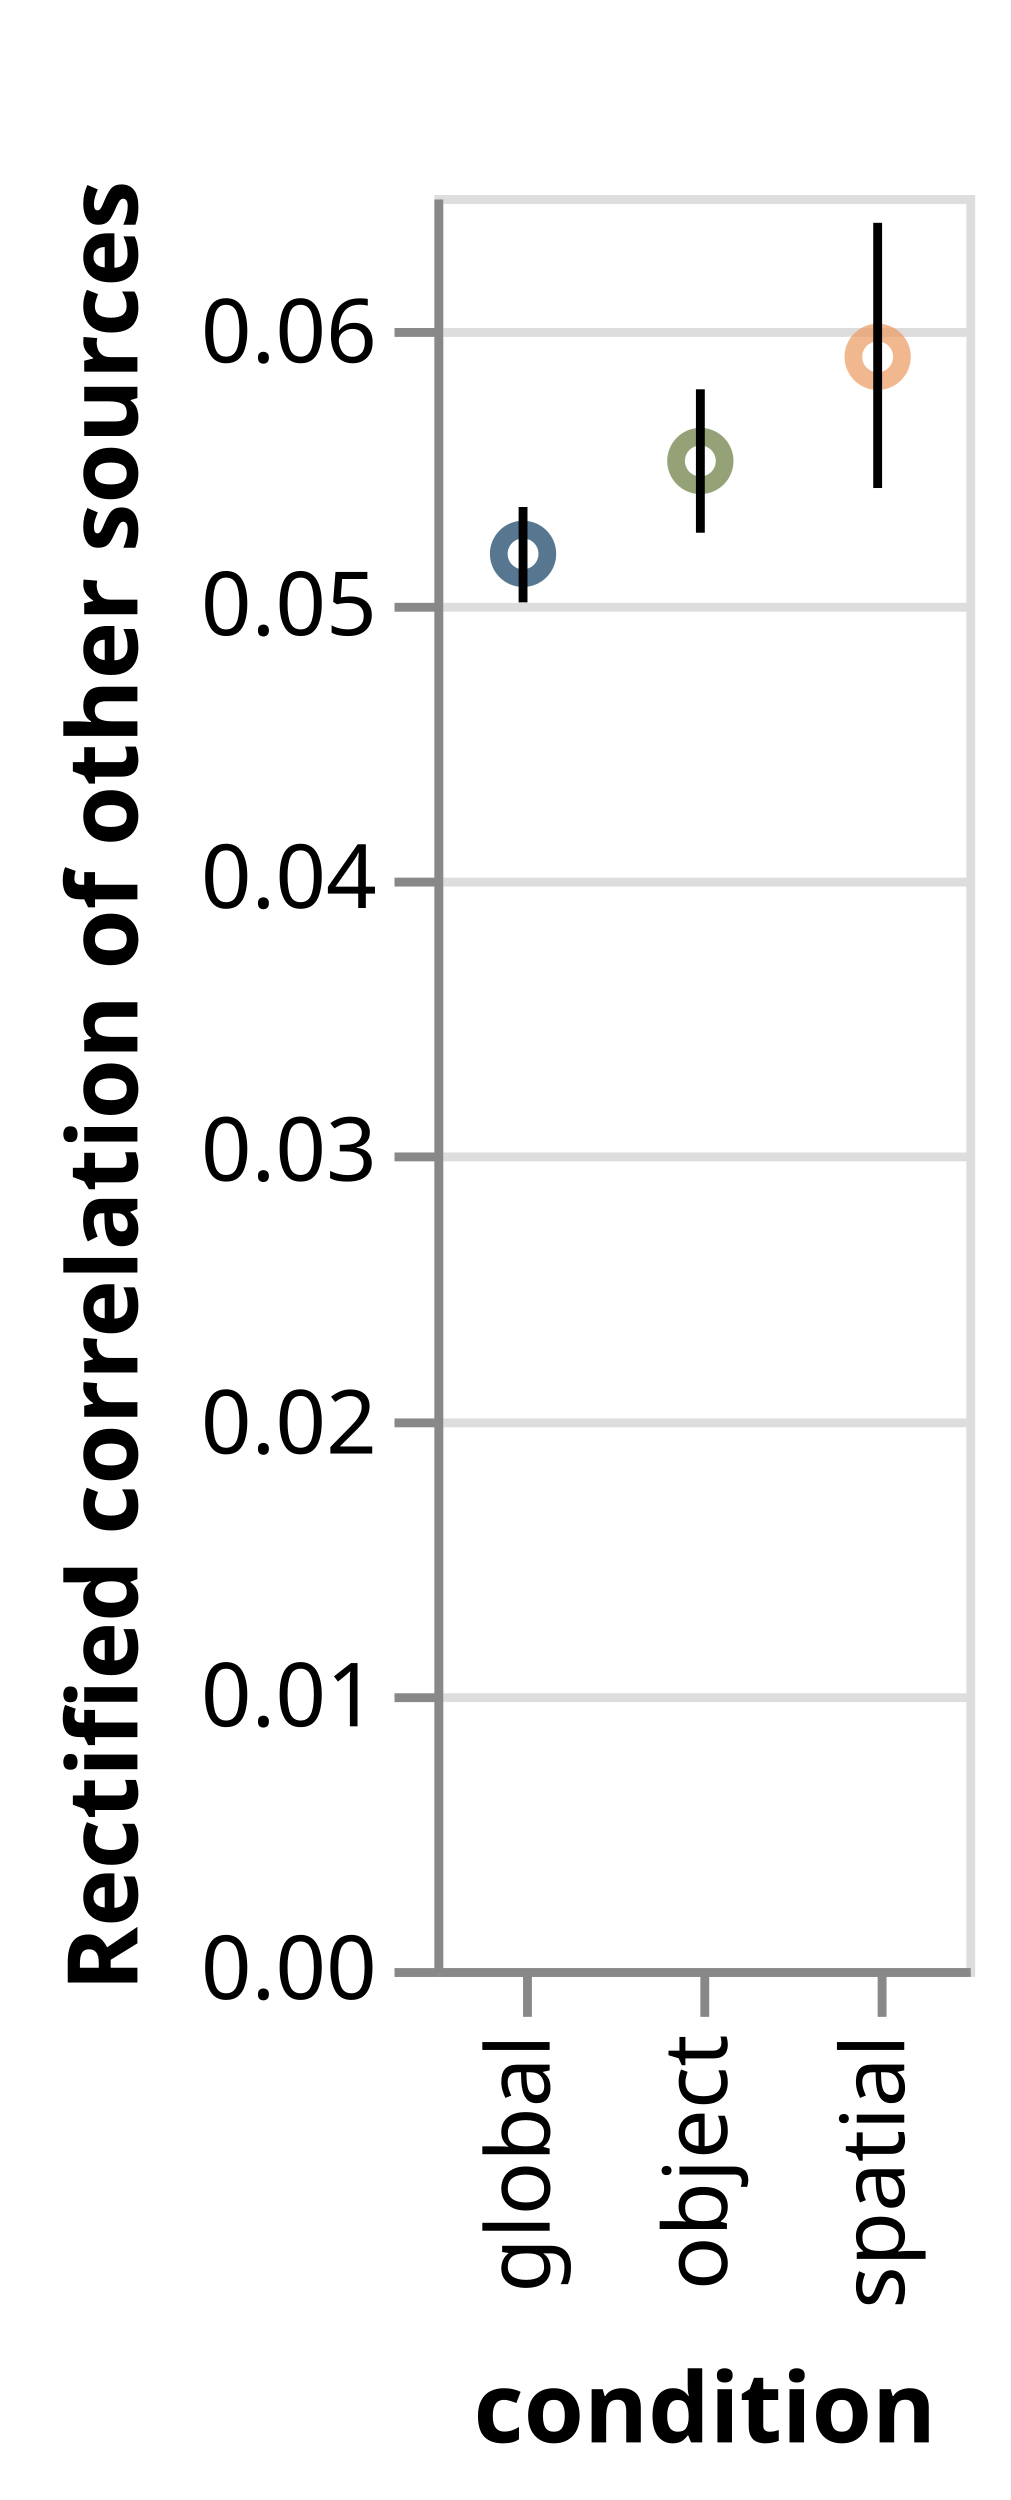
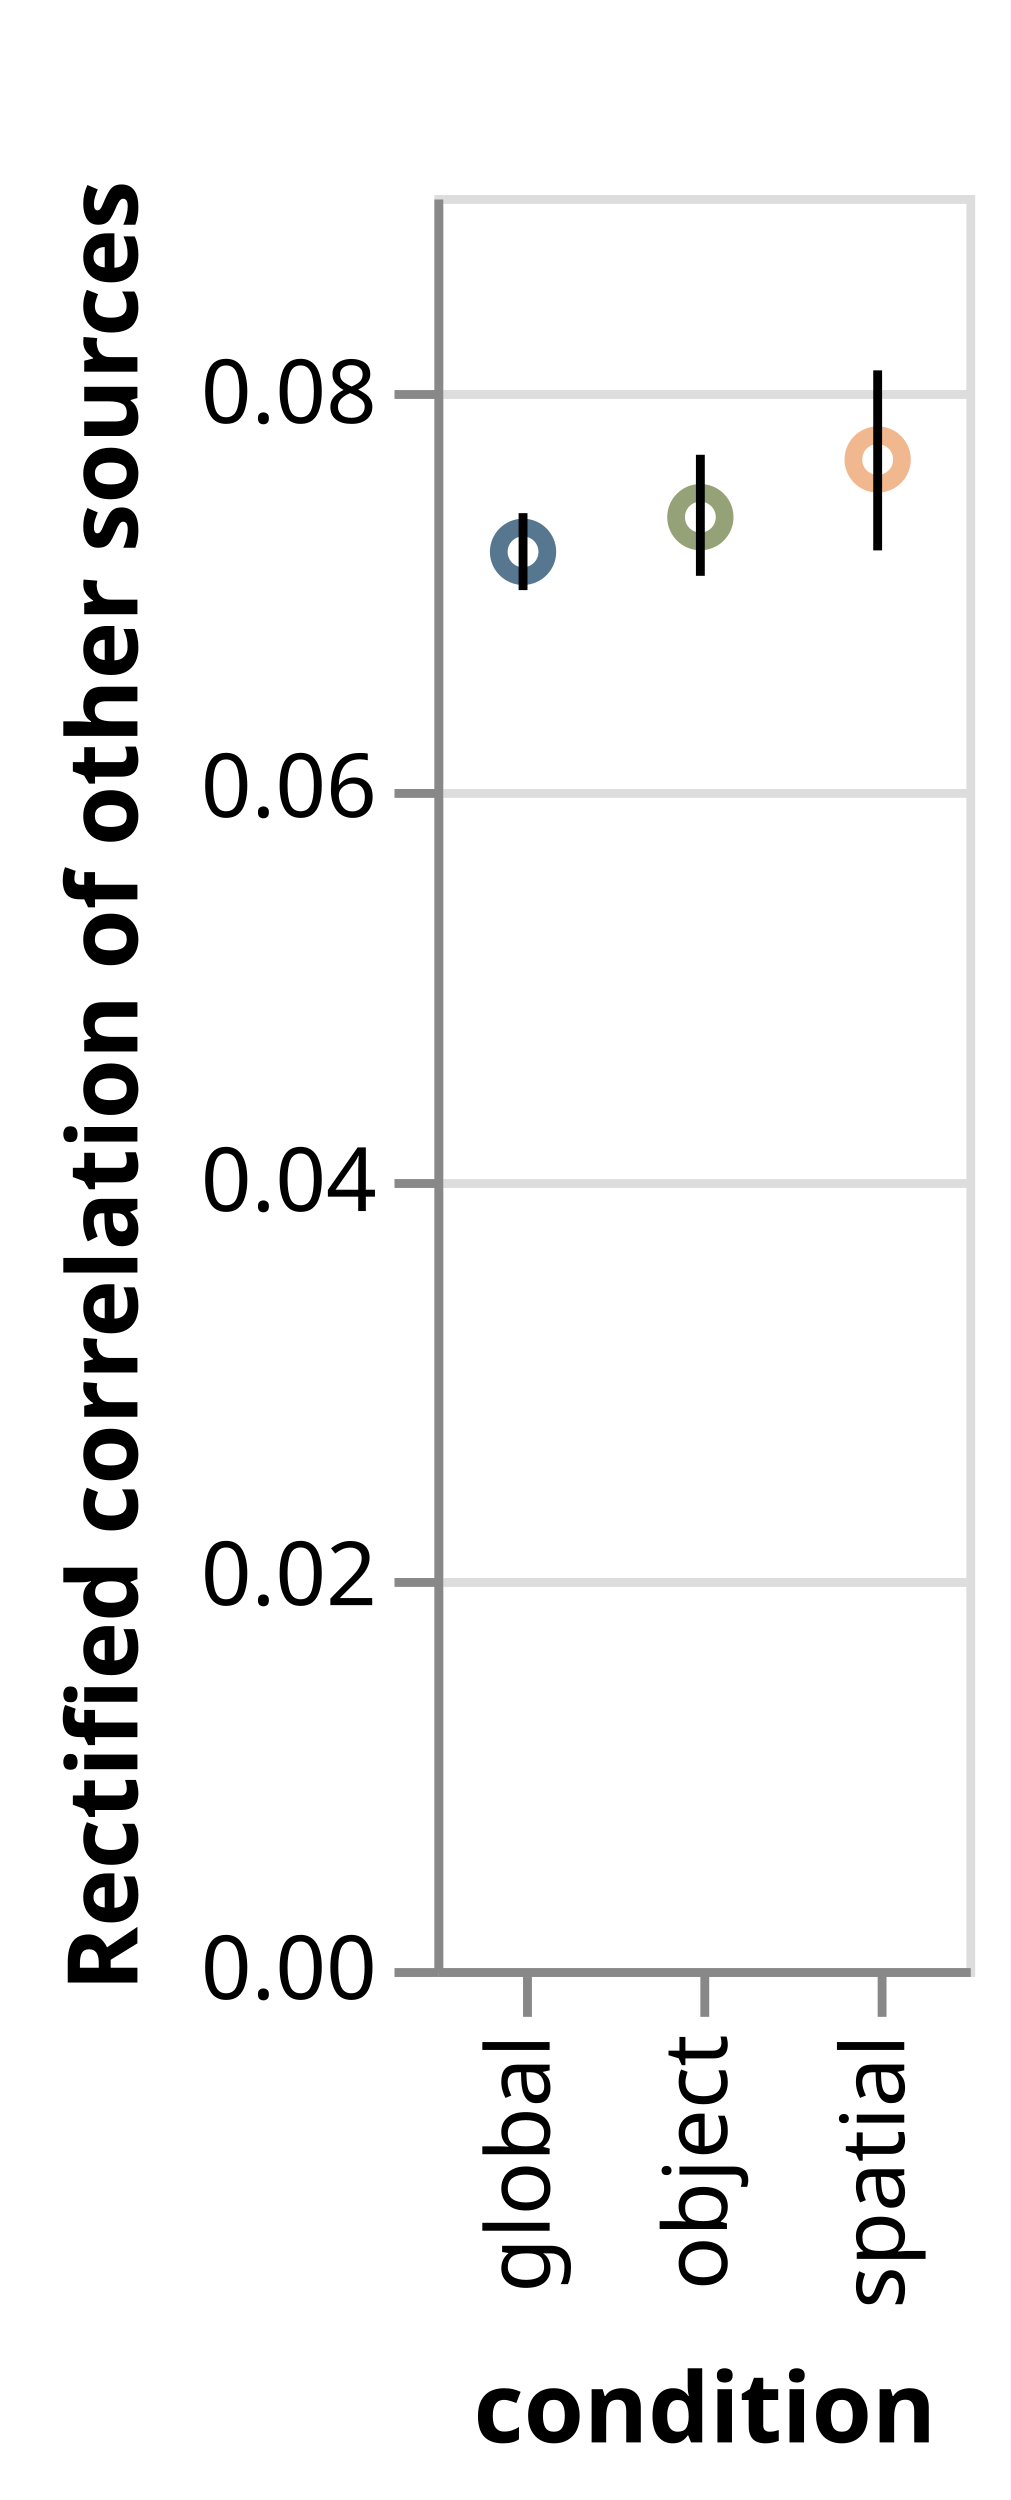
<svg xmlns="http://www.w3.org/2000/svg" class="marks" width="114" height="282" viewBox="0 0 114 282" version="1.1">
  <rect width="114" height="282" fill="white" />
  <g fill="none" stroke-miterlimit="10" transform="translate(49,22)">
    <g class="mark-group role-frame root" role="graphics-object" aria-roledescription="group mark container">
      <g transform="translate(0,0)">
        <path class="background" aria-hidden="true" d="M0.5,0.5h60v200h-60Z" stroke="#ddd" />
        <g>
          <g class="mark-group role-axis" aria-hidden="true">
            <g transform="translate(0.5,0.5)">
              <path class="background" aria-hidden="true" d="M0,0h0v0h0Z" pointer-events="none" />
              <g>
                <g class="mark-rule role-axis-grid" pointer-events="none">
                  <line transform="translate(0,200)" x2="60" y2="0" stroke="#ddd" stroke-width="1" opacity="1" />
-                   <line transform="translate(0,169)" x2="60" y2="0" stroke="#ddd" stroke-width="1" opacity="1" />
-                   <line transform="translate(0,138)" x2="60" y2="0" stroke="#ddd" stroke-width="1" opacity="1" />
-                   <line transform="translate(0,108)" x2="60" y2="0" stroke="#ddd" stroke-width="1" opacity="1" />
-                   <line transform="translate(0,77)" x2="60" y2="0" stroke="#ddd" stroke-width="1" opacity="1" />
-                   <line transform="translate(0,46)" x2="60" y2="0" stroke="#ddd" stroke-width="1" opacity="1" />
-                   <line transform="translate(0,15)" x2="60" y2="0" stroke="#ddd" stroke-width="1" opacity="1" />
+                   <line transform="translate(0,156)" x2="60" y2="0" stroke="#ddd" stroke-width="1" opacity="1" />
+                   <line transform="translate(0,111)" x2="60" y2="0" stroke="#ddd" stroke-width="1" opacity="1" />
+                   <line transform="translate(0,67)" x2="60" y2="0" stroke="#ddd" stroke-width="1" opacity="1" />
+                   <line transform="translate(0,22)" x2="60" y2="0" stroke="#ddd" stroke-width="1" opacity="1" />
                </g>
              </g>
              <path class="foreground" aria-hidden="true" d="" pointer-events="none" display="none" />
            </g>
          </g>
          <g class="mark-group role-axis" role="graphics-symbol" aria-roledescription="axis" aria-label="X-axis titled 'condition' for a discrete scale with 3 values: global, object, spatial">
            <g transform="translate(0.5,200.5)">
              <path class="background" aria-hidden="true" d="M0,0h0v0h0Z" pointer-events="none" />
              <g>
                <g class="mark-rule role-axis-tick" pointer-events="none">
                  <line transform="translate(10,0)" x2="0" y2="5" stroke="#888" stroke-width="1" opacity="1" />
                  <line transform="translate(30,0)" x2="0" y2="5" stroke="#888" stroke-width="1" opacity="1" />
                  <line transform="translate(50,0)" x2="0" y2="5" stroke="#888" stroke-width="1" opacity="1" />
                </g>
                <g class="mark-text role-axis-label" pointer-events="none">
                  <text text-anchor="end" transform="translate(9.5,7) rotate(270) translate(0,3)" font-family="sans-serif" font-size="10px" fill="#000" opacity="1">global</text>
                  <text text-anchor="end" transform="translate(29.5,7) rotate(270) translate(0,3)" font-family="sans-serif" font-size="10px" fill="#000" opacity="1">object</text>
                  <text text-anchor="end" transform="translate(49.5,7) rotate(270) translate(0,3)" font-family="sans-serif" font-size="10px" fill="#000" opacity="1">spatial</text>
                </g>
                <g class="mark-rule role-axis-domain" pointer-events="none">
                  <line transform="translate(0,0)" x2="60" y2="0" stroke="#888" stroke-width="1" opacity="1" />
                </g>
                <g class="mark-text role-axis-title" pointer-events="none">
                  <text text-anchor="middle" transform="translate(30,53)" font-family="sans-serif" font-size="11px" font-weight="bold" fill="#000" opacity="1">condition</text>
                </g>
              </g>
              <path class="foreground" aria-hidden="true" d="" pointer-events="none" display="none" />
            </g>
          </g>
-           <g class="mark-group role-axis" role="graphics-symbol" aria-roledescription="axis" aria-label="Y-axis titled 'Rectified correlation of other sources' for a linear scale with values from 0.00 to 0.07">
+           <g class="mark-group role-axis" role="graphics-symbol" aria-roledescription="axis" aria-label="Y-axis titled 'Rectified correlation of other sources' for a linear scale with values from 0.00 to 0.09">
            <g transform="translate(0.5,0.5)">
              <path class="background" aria-hidden="true" d="M0,0h0v0h0Z" pointer-events="none" />
              <g>
                <g class="mark-rule role-axis-tick" pointer-events="none">
                  <line transform="translate(0,200)" x2="-5" y2="0" stroke="#888" stroke-width="1" opacity="1" />
-                   <line transform="translate(0,169)" x2="-5" y2="0" stroke="#888" stroke-width="1" opacity="1" />
-                   <line transform="translate(0,138)" x2="-5" y2="0" stroke="#888" stroke-width="1" opacity="1" />
-                   <line transform="translate(0,108)" x2="-5" y2="0" stroke="#888" stroke-width="1" opacity="1" />
-                   <line transform="translate(0,77)" x2="-5" y2="0" stroke="#888" stroke-width="1" opacity="1" />
-                   <line transform="translate(0,46)" x2="-5" y2="0" stroke="#888" stroke-width="1" opacity="1" />
-                   <line transform="translate(0,15)" x2="-5" y2="0" stroke="#888" stroke-width="1" opacity="1" />
+                   <line transform="translate(0,156)" x2="-5" y2="0" stroke="#888" stroke-width="1" opacity="1" />
+                   <line transform="translate(0,111)" x2="-5" y2="0" stroke="#888" stroke-width="1" opacity="1" />
+                   <line transform="translate(0,67)" x2="-5" y2="0" stroke="#888" stroke-width="1" opacity="1" />
+                   <line transform="translate(0,22)" x2="-5" y2="0" stroke="#888" stroke-width="1" opacity="1" />
                </g>
                <g class="mark-text role-axis-label" pointer-events="none">
                  <text text-anchor="end" transform="translate(-7,203)" font-family="sans-serif" font-size="10px" fill="#000" opacity="1">0.00</text>
-                   <text text-anchor="end" transform="translate(-7,172.2308)" font-family="sans-serif" font-size="10px" fill="#000" opacity="1">0.01</text>
-                   <text text-anchor="end" transform="translate(-7,141.4615)" font-family="sans-serif" font-size="10px" fill="#000" opacity="1">0.02</text>
-                   <text text-anchor="end" transform="translate(-7,110.6923)" font-family="sans-serif" font-size="10px" fill="#000" opacity="1">0.03</text>
-                   <text text-anchor="end" transform="translate(-7,79.92308)" font-family="sans-serif" font-size="10px" fill="#000" opacity="1">0.04</text>
-                   <text text-anchor="end" transform="translate(-7,49.15385)" font-family="sans-serif" font-size="10px" fill="#000" opacity="1">0.05</text>
-                   <text text-anchor="end" transform="translate(-7,18.38462)" font-family="sans-serif" font-size="10px" fill="#000" opacity="1">0.06</text>
+                   <text text-anchor="end" transform="translate(-7,158.5556)" font-family="sans-serif" font-size="10px" fill="#000" opacity="1">0.02</text>
+                   <text text-anchor="end" transform="translate(-7,114.1111)" font-family="sans-serif" font-size="10px" fill="#000" opacity="1">0.04</text>
+                   <text text-anchor="end" transform="translate(-7,69.66667)" font-family="sans-serif" font-size="10px" fill="#000" opacity="1">0.06</text>
+                   <text text-anchor="end" transform="translate(-7,25.22222)" font-family="sans-serif" font-size="10px" fill="#000" opacity="1">0.08</text>
                </g>
                <g class="mark-rule role-axis-domain" pointer-events="none">
                  <line transform="translate(0,200)" x2="0" y2="-200" stroke="#888" stroke-width="1" opacity="1" />
                </g>
                <g class="mark-text role-axis-title" pointer-events="none">
                  <text text-anchor="middle" transform="translate(-32,100) rotate(-90) translate(0,-2)" font-family="sans-serif" font-size="11px" font-weight="bold" fill="#000" opacity="1">Rectified correlation of other sources</text>
                </g>
              </g>
              <path class="foreground" aria-hidden="true" d="" pointer-events="none" display="none" />
            </g>
          </g>
          <g class="mark-symbol role-mark layer_0_marks" role="graphics-object" aria-roledescription="symbol mark container">
-             <path aria-label="condition: global; Rectified correlation of other sources: 0.0518455607873" role="graphics-symbol" aria-roledescription="point" transform="translate(10,40.4752)" d="M2.739,0A2.739,2.739,0,1,1,-2.739,0A2.739,2.739,0,1,1,2.739,0" stroke="#0F3C5F" stroke-width="2" opacity="0.7" />
-             <path aria-label="condition: object; Rectified correlation of other sources: 0.0552504776417" role="graphics-symbol" aria-roledescription="point" transform="translate(30,29.99853)" d="M2.739,0A2.739,2.739,0,1,1,-2.739,0A2.739,2.739,0,1,1,2.739,0" stroke="#687B3E" stroke-width="2" opacity="0.7" />
-             <path aria-label="condition: spatial; Rectified correlation of other sources: 0.0590684357918" role="graphics-symbol" aria-roledescription="point" transform="translate(50,18.25097)" d="M2.739,0A2.739,2.739,0,1,1,-2.739,0A2.739,2.739,0,1,1,2.739,0" stroke="#EB9A60" stroke-width="2" opacity="0.7" />
+             <path aria-label="condition: global; Rectified correlation of other sources: 0.0718890501852" role="graphics-symbol" aria-roledescription="point" transform="translate(10,40.24656)" d="M2.739,0A2.739,2.739,0,1,1,-2.739,0A2.739,2.739,0,1,1,2.739,0" stroke="#0F3C5F" stroke-width="2" opacity="0.7" />
+             <path aria-label="condition: object; Rectified correlation of other sources: 0.0736501791525" role="graphics-symbol" aria-roledescription="point" transform="translate(30,36.33294)" d="M2.739,0A2.739,2.739,0,1,1,-2.739,0A2.739,2.739,0,1,1,2.739,0" stroke="#687B3E" stroke-width="2" opacity="0.7" />
+             <path aria-label="condition: spatial; Rectified correlation of other sources: 0.0765754681792" role="graphics-symbol" aria-roledescription="point" transform="translate(50,29.83229)" d="M2.739,0A2.739,2.739,0,1,1,-2.739,0A2.739,2.739,0,1,1,2.739,0" stroke="#EB9A60" stroke-width="2" opacity="0.7" />
          </g>
          <g class="mark-rule role-mark layer_1_marks" role="graphics-object" aria-roledescription="rule mark container">
-             <line aria-label=": 0.0500670130121; upper_lower: 0.0535629082311; condition: global; upper: 0.0535629082311; lower: 0.0500670130121" role="graphics-symbol" aria-roledescription="errorbar" transform="translate(10,45.94765)" x2="0" y2="-10.757" stroke="black" />
-             <line aria-label=": 0.052620685963; upper_lower: 0.0578784390733; condition: object; upper: 0.0578784390733; lower: 0.052620685963" role="graphics-symbol" aria-roledescription="errorbar" transform="translate(30,38.0902)" x2="0" y2="-16.178" stroke="black" />
-             <line aria-label=": 0.0542592544944; upper_lower: 0.0639815692102; condition: spatial; upper: 0.0639815692102; lower: 0.0542592544944" role="graphics-symbol" aria-roledescription="errorbar" transform="translate(50,33.04845)" x2="0" y2="-29.915" stroke="black" />
+             <line aria-label=": 0.0699462676157; upper_lower: 0.0738515008714; condition: global; upper: 0.0738515008714; lower: 0.0699462676157" role="graphics-symbol" aria-roledescription="errorbar" transform="translate(10,44.56385)" x2="0" y2="-8.678" stroke="black" />
+             <line aria-label=": 0.0706711350992; upper_lower: 0.0768154264142; condition: object; upper: 0.0768154264142; lower: 0.0706711350992" role="graphics-symbol" aria-roledescription="errorbar" transform="translate(30,42.95303)" x2="0" y2="-13.654" stroke="black" />
+             <line aria-label=": 0.0719626112447; upper_lower: 0.0811005490329; condition: spatial; upper: 0.0811005490329; lower: 0.0719626112447" role="graphics-symbol" aria-roledescription="errorbar" transform="translate(50,40.08309)" x2="0" y2="-20.307" stroke="black" />
          </g>
        </g>
        <path class="foreground" aria-hidden="true" d="" display="none" />
      </g>
    </g>
  </g>
</svg>
